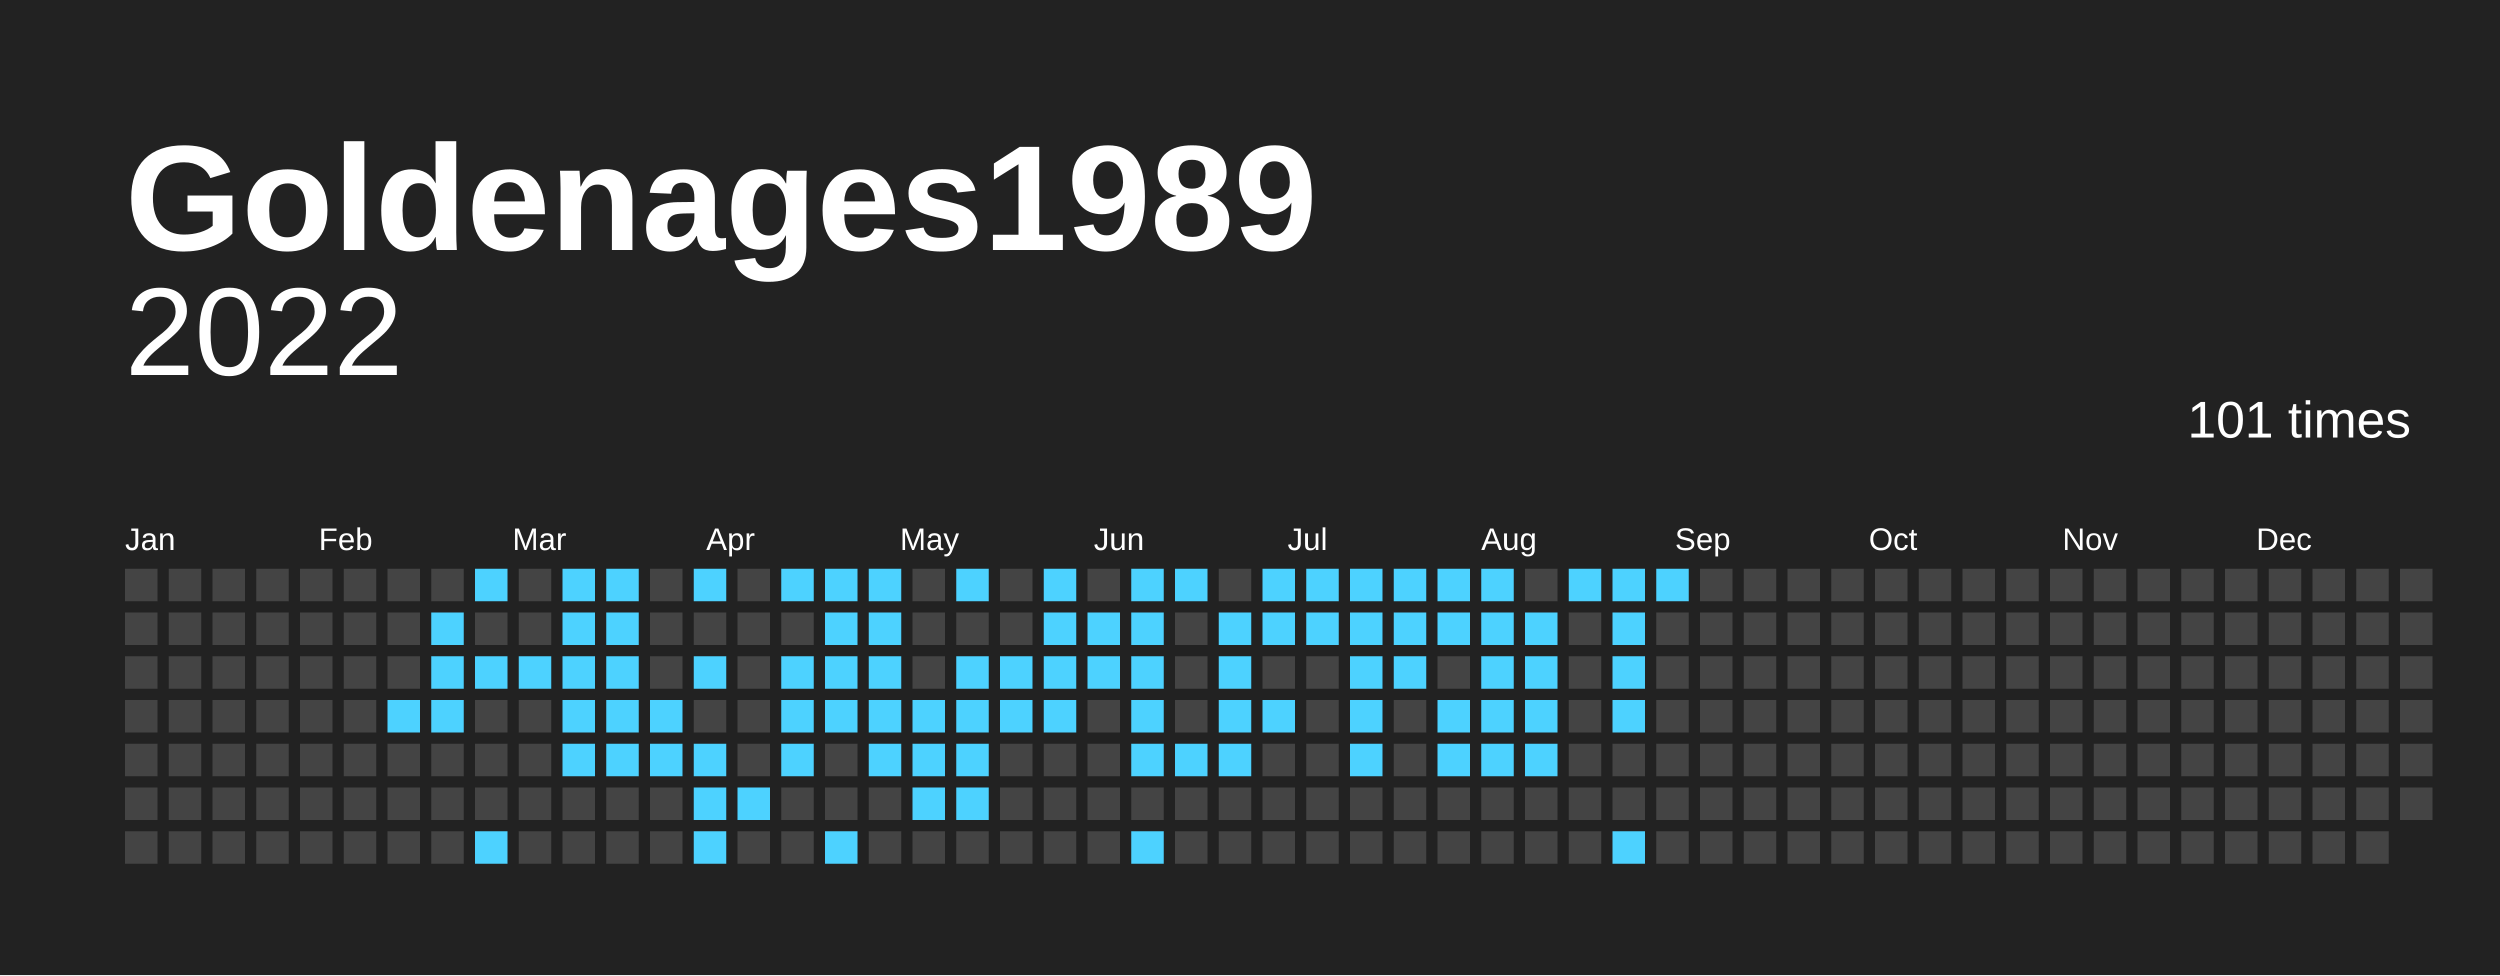
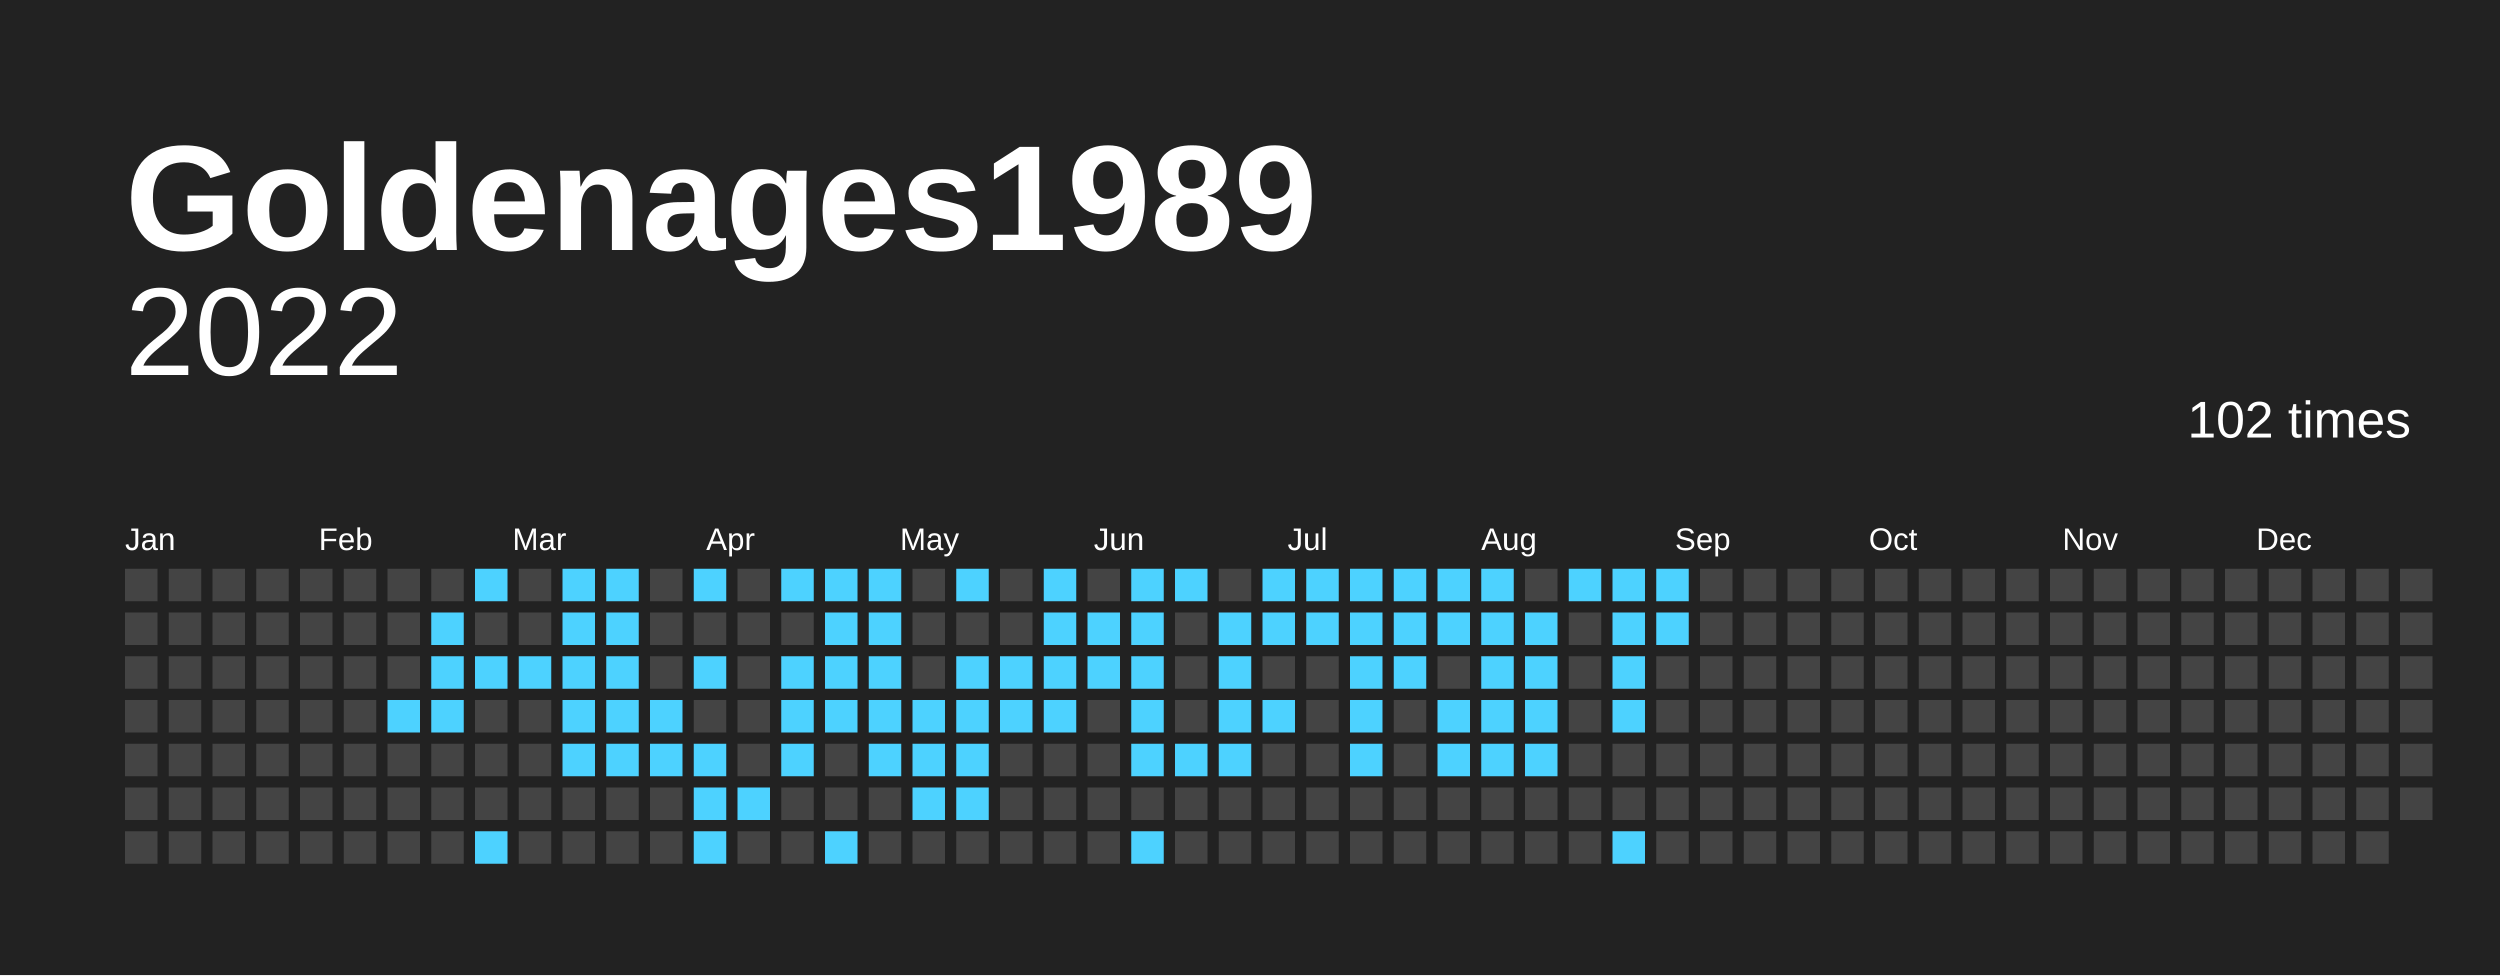
<svg xmlns="http://www.w3.org/2000/svg" baseProfile="full" height="78mm" version="1.1" viewBox="0,0,200,78" width="200mm">
  <defs />
  <rect fill="#222222" height="78" width="200" x="0" y="0" />
  <text fill="#FFFFFF" style="font-size:12px; font-family:Arial; font-weight:bold;" x="10" y="20">Goldenages1989</text>
  <text alignment-baseline="hanging" fill="#FFFFFF" style="font-size:10.0px; font-family:Arial;" x="10" y="30">2022</text>
-   <text alignment-baseline="hanging" fill="#FFFFFF" style="font-size:4.125px; font-family:Arial;" x="175" y="35">101 times</text>
+   <text alignment-baseline="hanging" fill="#FFFFFF" style="font-size:4.125px; font-family:Arial;" x="175" y="35">102 times</text>
  <text fill="#FFFFFF" style="font-size:2.5px; font-family:Arial" x="10.0" y="44">Jan</text>
  <text fill="#FFFFFF" style="font-size:2.5px; font-family:Arial" x="25.5" y="44">Feb</text>
  <text fill="#FFFFFF" style="font-size:2.5px; font-family:Arial" x="41.0" y="44">Mar</text>
  <text fill="#FFFFFF" style="font-size:2.5px; font-family:Arial" x="56.5" y="44">Apr</text>
  <text fill="#FFFFFF" style="font-size:2.5px; font-family:Arial" x="72.0" y="44">May</text>
  <text fill="#FFFFFF" style="font-size:2.5px; font-family:Arial" x="87.5" y="44">Jun</text>
  <text fill="#FFFFFF" style="font-size:2.5px; font-family:Arial" x="103.0" y="44">Jul</text>
  <text fill="#FFFFFF" style="font-size:2.5px; font-family:Arial" x="118.5" y="44">Aug</text>
  <text fill="#FFFFFF" style="font-size:2.5px; font-family:Arial" x="134.0" y="44">Sep</text>
  <text fill="#FFFFFF" style="font-size:2.5px; font-family:Arial" x="149.5" y="44">Oct</text>
  <text fill="#FFFFFF" style="font-size:2.5px; font-family:Arial" x="165.0" y="44">Nov</text>
  <text fill="#FFFFFF" style="font-size:2.5px; font-family:Arial" x="180.5" y="44">Dec</text>
  <rect fill="#444444" height="2.6" width="2.6" x="10.0" y="45.5" />
  <rect fill="#444444" height="2.6" width="2.6" x="10.0" y="49.0" />
  <rect fill="#444444" height="2.6" width="2.6" x="10.0" y="52.5" />
  <rect fill="#444444" height="2.6" width="2.6" x="10.0" y="56.0" />
  <rect fill="#444444" height="2.6" width="2.6" x="10.0" y="59.5" />
  <rect fill="#444444" height="2.6" width="2.6" x="10.0" y="63.0" />
  <rect fill="#444444" height="2.6" width="2.6" x="10.0" y="66.5" />
  <rect fill="#444444" height="2.6" width="2.6" x="13.5" y="45.5" />
  <rect fill="#444444" height="2.6" width="2.6" x="13.5" y="49.0" />
  <rect fill="#444444" height="2.6" width="2.6" x="13.5" y="52.5" />
  <rect fill="#444444" height="2.6" width="2.6" x="13.5" y="56.0" />
  <rect fill="#444444" height="2.6" width="2.6" x="13.5" y="59.5" />
  <rect fill="#444444" height="2.6" width="2.6" x="13.5" y="63.0" />
  <rect fill="#444444" height="2.6" width="2.6" x="13.5" y="66.5" />
  <rect fill="#444444" height="2.6" width="2.6" x="17.0" y="45.5" />
  <rect fill="#444444" height="2.6" width="2.6" x="17.0" y="49.0" />
  <rect fill="#444444" height="2.6" width="2.6" x="17.0" y="52.5" />
  <rect fill="#444444" height="2.6" width="2.6" x="17.0" y="56.0" />
  <rect fill="#444444" height="2.6" width="2.6" x="17.0" y="59.5" />
  <rect fill="#444444" height="2.6" width="2.6" x="17.0" y="63.0" />
  <rect fill="#444444" height="2.6" width="2.6" x="17.0" y="66.5" />
  <rect fill="#444444" height="2.6" width="2.6" x="20.5" y="45.5" />
  <rect fill="#444444" height="2.6" width="2.6" x="20.5" y="49.0" />
  <rect fill="#444444" height="2.6" width="2.6" x="20.5" y="52.5" />
  <rect fill="#444444" height="2.6" width="2.6" x="20.5" y="56.0" />
  <rect fill="#444444" height="2.6" width="2.6" x="20.5" y="59.5" />
  <rect fill="#444444" height="2.6" width="2.6" x="20.5" y="63.0" />
  <rect fill="#444444" height="2.6" width="2.6" x="20.5" y="66.5" />
  <rect fill="#444444" height="2.6" width="2.6" x="24.0" y="45.5" />
  <rect fill="#444444" height="2.6" width="2.6" x="24.0" y="49.0" />
  <rect fill="#444444" height="2.6" width="2.6" x="24.0" y="52.5" />
  <rect fill="#444444" height="2.6" width="2.6" x="24.0" y="56.0" />
  <rect fill="#444444" height="2.6" width="2.6" x="24.0" y="59.5" />
  <rect fill="#444444" height="2.6" width="2.6" x="24.0" y="63.0" />
  <rect fill="#444444" height="2.6" width="2.6" x="24.0" y="66.5" />
  <rect fill="#444444" height="2.6" width="2.6" x="27.5" y="45.5" />
  <rect fill="#444444" height="2.6" width="2.6" x="27.5" y="49.0" />
  <rect fill="#444444" height="2.6" width="2.6" x="27.5" y="52.5" />
  <rect fill="#444444" height="2.6" width="2.6" x="27.5" y="56.0" />
  <rect fill="#444444" height="2.6" width="2.6" x="27.5" y="59.5" />
  <rect fill="#444444" height="2.6" width="2.6" x="27.5" y="63.0" />
  <rect fill="#444444" height="2.6" width="2.6" x="27.5" y="66.5" />
  <rect fill="#444444" height="2.6" width="2.6" x="31.0" y="45.5" />
  <rect fill="#444444" height="2.6" width="2.6" x="31.0" y="49.0" />
  <rect fill="#444444" height="2.6" width="2.6" x="31.0" y="52.5" />
  <rect fill="#4DD2FF" height="2.6" width="2.6" x="31.0" y="56.0" />
  <rect fill="#444444" height="2.6" width="2.6" x="31.0" y="59.5" />
  <rect fill="#444444" height="2.6" width="2.6" x="31.0" y="63.0" />
  <rect fill="#444444" height="2.6" width="2.6" x="31.0" y="66.5" />
  <rect fill="#444444" height="2.6" width="2.6" x="34.5" y="45.5" />
  <rect fill="#4DD2FF" height="2.6" width="2.6" x="34.5" y="49.0" />
  <rect fill="#4DD2FF" height="2.6" width="2.6" x="34.5" y="52.5" />
  <rect fill="#4DD2FF" height="2.6" width="2.6" x="34.5" y="56.0" />
  <rect fill="#444444" height="2.6" width="2.6" x="34.5" y="59.5" />
  <rect fill="#444444" height="2.6" width="2.6" x="34.5" y="63.0" />
  <rect fill="#444444" height="2.6" width="2.6" x="34.5" y="66.5" />
  <rect fill="#4DD2FF" height="2.6" width="2.6" x="38.0" y="45.5" />
  <rect fill="#444444" height="2.6" width="2.6" x="38.0" y="49.0" />
  <rect fill="#4DD2FF" height="2.6" width="2.6" x="38.0" y="52.5" />
  <rect fill="#444444" height="2.6" width="2.6" x="38.0" y="56.0" />
  <rect fill="#444444" height="2.6" width="2.6" x="38.0" y="59.5" />
  <rect fill="#444444" height="2.6" width="2.6" x="38.0" y="63.0" />
  <rect fill="#4DD2FF" height="2.6" width="2.6" x="38.0" y="66.5" />
  <rect fill="#444444" height="2.6" width="2.6" x="41.5" y="45.5" />
  <rect fill="#444444" height="2.6" width="2.6" x="41.5" y="49.0" />
  <rect fill="#4DD2FF" height="2.6" width="2.6" x="41.5" y="52.5" />
  <rect fill="#444444" height="2.6" width="2.6" x="41.5" y="56.0" />
  <rect fill="#444444" height="2.6" width="2.6" x="41.5" y="59.5" />
  <rect fill="#444444" height="2.6" width="2.6" x="41.5" y="63.0" />
  <rect fill="#444444" height="2.6" width="2.6" x="41.5" y="66.5" />
  <rect fill="#4DD2FF" height="2.6" width="2.6" x="45.0" y="45.5" />
  <rect fill="#4DD2FF" height="2.6" width="2.6" x="45.0" y="49.0" />
  <rect fill="#4DD2FF" height="2.6" width="2.6" x="45.0" y="52.5" />
  <rect fill="#4DD2FF" height="2.6" width="2.6" x="45.0" y="56.0" />
  <rect fill="#4DD2FF" height="2.6" width="2.6" x="45.0" y="59.5" />
  <rect fill="#444444" height="2.6" width="2.6" x="45.0" y="63.0" />
  <rect fill="#444444" height="2.6" width="2.6" x="45.0" y="66.5" />
  <rect fill="#4DD2FF" height="2.6" width="2.6" x="48.5" y="45.5" />
  <rect fill="#4DD2FF" height="2.6" width="2.6" x="48.5" y="49.0" />
  <rect fill="#4DD2FF" height="2.6" width="2.6" x="48.5" y="52.5" />
  <rect fill="#4DD2FF" height="2.6" width="2.6" x="48.5" y="56.0" />
  <rect fill="#4DD2FF" height="2.6" width="2.6" x="48.5" y="59.5" />
  <rect fill="#444444" height="2.6" width="2.6" x="48.5" y="63.0" />
  <rect fill="#444444" height="2.6" width="2.6" x="48.5" y="66.5" />
  <rect fill="#444444" height="2.6" width="2.6" x="52.0" y="45.5" />
  <rect fill="#444444" height="2.6" width="2.6" x="52.0" y="49.0" />
  <rect fill="#444444" height="2.6" width="2.6" x="52.0" y="52.5" />
  <rect fill="#4DD2FF" height="2.6" width="2.6" x="52.0" y="56.0" />
  <rect fill="#4DD2FF" height="2.6" width="2.6" x="52.0" y="59.5" />
  <rect fill="#444444" height="2.6" width="2.6" x="52.0" y="63.0" />
  <rect fill="#444444" height="2.6" width="2.6" x="52.0" y="66.5" />
  <rect fill="#4DD2FF" height="2.6" width="2.6" x="55.5" y="45.5" />
  <rect fill="#444444" height="2.6" width="2.6" x="55.5" y="49.0" />
  <rect fill="#4DD2FF" height="2.6" width="2.6" x="55.5" y="52.5" />
  <rect fill="#444444" height="2.6" width="2.6" x="55.5" y="56.0" />
  <rect fill="#4DD2FF" height="2.6" width="2.6" x="55.5" y="59.5" />
  <rect fill="#4DD2FF" height="2.6" width="2.6" x="55.5" y="63.0" />
  <rect fill="#4DD2FF" height="2.6" width="2.6" x="55.5" y="66.5" />
  <rect fill="#444444" height="2.6" width="2.6" x="59.0" y="45.5" />
  <rect fill="#444444" height="2.6" width="2.6" x="59.0" y="49.0" />
  <rect fill="#444444" height="2.6" width="2.6" x="59.0" y="52.5" />
  <rect fill="#444444" height="2.6" width="2.6" x="59.0" y="56.0" />
  <rect fill="#444444" height="2.6" width="2.6" x="59.0" y="59.5" />
  <rect fill="#4DD2FF" height="2.6" width="2.6" x="59.0" y="63.0" />
  <rect fill="#444444" height="2.6" width="2.6" x="59.0" y="66.5" />
  <rect fill="#4DD2FF" height="2.6" width="2.6" x="62.5" y="45.5" />
  <rect fill="#444444" height="2.6" width="2.6" x="62.5" y="49.0" />
  <rect fill="#4DD2FF" height="2.6" width="2.6" x="62.5" y="52.5" />
  <rect fill="#4DD2FF" height="2.6" width="2.6" x="62.5" y="56.0" />
  <rect fill="#4DD2FF" height="2.6" width="2.6" x="62.5" y="59.5" />
  <rect fill="#444444" height="2.6" width="2.6" x="62.5" y="63.0" />
  <rect fill="#444444" height="2.6" width="2.6" x="62.5" y="66.5" />
  <rect fill="#4DD2FF" height="2.6" width="2.6" x="66.0" y="45.5" />
  <rect fill="#4DD2FF" height="2.6" width="2.6" x="66.0" y="49.0" />
  <rect fill="#4DD2FF" height="2.6" width="2.6" x="66.0" y="52.5" />
  <rect fill="#4DD2FF" height="2.6" width="2.6" x="66.0" y="56.0" />
  <rect fill="#444444" height="2.6" width="2.6" x="66.0" y="59.5" />
  <rect fill="#444444" height="2.6" width="2.6" x="66.0" y="63.0" />
  <rect fill="#4DD2FF" height="2.6" width="2.6" x="66.0" y="66.5" />
  <rect fill="#4DD2FF" height="2.6" width="2.6" x="69.5" y="45.5" />
  <rect fill="#4DD2FF" height="2.6" width="2.6" x="69.5" y="49.0" />
  <rect fill="#4DD2FF" height="2.6" width="2.6" x="69.5" y="52.5" />
  <rect fill="#4DD2FF" height="2.6" width="2.6" x="69.5" y="56.0" />
  <rect fill="#4DD2FF" height="2.6" width="2.6" x="69.5" y="59.5" />
  <rect fill="#444444" height="2.6" width="2.6" x="69.5" y="63.0" />
  <rect fill="#444444" height="2.6" width="2.6" x="69.5" y="66.5" />
  <rect fill="#444444" height="2.6" width="2.6" x="73.0" y="45.5" />
  <rect fill="#444444" height="2.6" width="2.6" x="73.0" y="49.0" />
  <rect fill="#444444" height="2.6" width="2.6" x="73.0" y="52.5" />
  <rect fill="#4DD2FF" height="2.6" width="2.6" x="73.0" y="56.0" />
  <rect fill="#4DD2FF" height="2.6" width="2.6" x="73.0" y="59.5" />
  <rect fill="#4DD2FF" height="2.6" width="2.6" x="73.0" y="63.0" />
  <rect fill="#444444" height="2.6" width="2.6" x="73.0" y="66.5" />
  <rect fill="#4DD2FF" height="2.6" width="2.6" x="76.5" y="45.5" />
  <rect fill="#444444" height="2.6" width="2.6" x="76.5" y="49.0" />
  <rect fill="#4DD2FF" height="2.6" width="2.6" x="76.5" y="52.5" />
  <rect fill="#4DD2FF" height="2.6" width="2.6" x="76.5" y="56.0" />
  <rect fill="#4DD2FF" height="2.6" width="2.6" x="76.5" y="59.5" />
  <rect fill="#4DD2FF" height="2.6" width="2.6" x="76.5" y="63.0" />
  <rect fill="#444444" height="2.6" width="2.6" x="76.5" y="66.5" />
  <rect fill="#444444" height="2.6" width="2.6" x="80.0" y="45.5" />
  <rect fill="#444444" height="2.6" width="2.6" x="80.0" y="49.0" />
  <rect fill="#4DD2FF" height="2.6" width="2.6" x="80.0" y="52.5" />
  <rect fill="#4DD2FF" height="2.6" width="2.6" x="80.0" y="56.0" />
  <rect fill="#444444" height="2.6" width="2.6" x="80.0" y="59.5" />
  <rect fill="#444444" height="2.6" width="2.6" x="80.0" y="63.0" />
  <rect fill="#444444" height="2.6" width="2.6" x="80.0" y="66.5" />
  <rect fill="#4DD2FF" height="2.6" width="2.6" x="83.5" y="45.5" />
  <rect fill="#4DD2FF" height="2.6" width="2.6" x="83.5" y="49.0" />
  <rect fill="#4DD2FF" height="2.6" width="2.6" x="83.5" y="52.5" />
  <rect fill="#4DD2FF" height="2.6" width="2.6" x="83.5" y="56.0" />
  <rect fill="#444444" height="2.6" width="2.6" x="83.5" y="59.5" />
  <rect fill="#444444" height="2.6" width="2.6" x="83.5" y="63.0" />
  <rect fill="#444444" height="2.6" width="2.6" x="83.5" y="66.5" />
  <rect fill="#444444" height="2.6" width="2.6" x="87.0" y="45.5" />
  <rect fill="#4DD2FF" height="2.6" width="2.6" x="87.0" y="49.0" />
  <rect fill="#4DD2FF" height="2.6" width="2.6" x="87.0" y="52.5" />
  <rect fill="#444444" height="2.6" width="2.6" x="87.0" y="56.0" />
  <rect fill="#444444" height="2.6" width="2.6" x="87.0" y="59.5" />
  <rect fill="#444444" height="2.6" width="2.6" x="87.0" y="63.0" />
  <rect fill="#444444" height="2.6" width="2.6" x="87.0" y="66.5" />
  <rect fill="#4DD2FF" height="2.6" width="2.6" x="90.5" y="45.5" />
  <rect fill="#4DD2FF" height="2.6" width="2.6" x="90.5" y="49.0" />
  <rect fill="#4DD2FF" height="2.6" width="2.6" x="90.5" y="52.5" />
  <rect fill="#4DD2FF" height="2.6" width="2.6" x="90.5" y="56.0" />
  <rect fill="#4DD2FF" height="2.6" width="2.6" x="90.5" y="59.5" />
  <rect fill="#444444" height="2.6" width="2.6" x="90.5" y="63.0" />
  <rect fill="#4DD2FF" height="2.6" width="2.6" x="90.5" y="66.5" />
  <rect fill="#4DD2FF" height="2.6" width="2.6" x="94.0" y="45.5" />
  <rect fill="#444444" height="2.6" width="2.6" x="94.0" y="49.0" />
  <rect fill="#444444" height="2.6" width="2.6" x="94.0" y="52.5" />
  <rect fill="#444444" height="2.6" width="2.6" x="94.0" y="56.0" />
  <rect fill="#4DD2FF" height="2.6" width="2.6" x="94.0" y="59.5" />
  <rect fill="#444444" height="2.6" width="2.6" x="94.0" y="63.0" />
  <rect fill="#444444" height="2.6" width="2.6" x="94.0" y="66.5" />
  <rect fill="#444444" height="2.6" width="2.6" x="97.5" y="45.5" />
  <rect fill="#4DD2FF" height="2.6" width="2.6" x="97.5" y="49.0" />
  <rect fill="#4DD2FF" height="2.6" width="2.6" x="97.5" y="52.5" />
  <rect fill="#4DD2FF" height="2.6" width="2.6" x="97.5" y="56.0" />
  <rect fill="#4DD2FF" height="2.6" width="2.6" x="97.5" y="59.5" />
  <rect fill="#444444" height="2.6" width="2.6" x="97.5" y="63.0" />
  <rect fill="#444444" height="2.6" width="2.6" x="97.5" y="66.5" />
  <rect fill="#4DD2FF" height="2.6" width="2.6" x="101.0" y="45.5" />
  <rect fill="#4DD2FF" height="2.6" width="2.6" x="101.0" y="49.0" />
  <rect fill="#444444" height="2.6" width="2.6" x="101.0" y="52.5" />
  <rect fill="#4DD2FF" height="2.6" width="2.6" x="101.0" y="56.0" />
  <rect fill="#444444" height="2.6" width="2.6" x="101.0" y="59.5" />
  <rect fill="#444444" height="2.6" width="2.6" x="101.0" y="63.0" />
  <rect fill="#444444" height="2.6" width="2.6" x="101.0" y="66.5" />
  <rect fill="#4DD2FF" height="2.6" width="2.6" x="104.5" y="45.5" />
  <rect fill="#4DD2FF" height="2.6" width="2.6" x="104.5" y="49.0" />
  <rect fill="#444444" height="2.6" width="2.6" x="104.5" y="52.5" />
  <rect fill="#444444" height="2.6" width="2.6" x="104.5" y="56.0" />
  <rect fill="#444444" height="2.6" width="2.6" x="104.5" y="59.5" />
  <rect fill="#444444" height="2.6" width="2.6" x="104.5" y="63.0" />
  <rect fill="#444444" height="2.6" width="2.6" x="104.5" y="66.5" />
  <rect fill="#4DD2FF" height="2.6" width="2.6" x="108.0" y="45.5" />
  <rect fill="#4DD2FF" height="2.6" width="2.6" x="108.0" y="49.0" />
  <rect fill="#4DD2FF" height="2.6" width="2.6" x="108.0" y="52.5" />
  <rect fill="#4DD2FF" height="2.6" width="2.6" x="108.0" y="56.0" />
  <rect fill="#4DD2FF" height="2.6" width="2.6" x="108.0" y="59.5" />
  <rect fill="#444444" height="2.6" width="2.6" x="108.0" y="63.0" />
  <rect fill="#444444" height="2.6" width="2.6" x="108.0" y="66.5" />
  <rect fill="#4DD2FF" height="2.6" width="2.6" x="111.5" y="45.5" />
  <rect fill="#4DD2FF" height="2.6" width="2.6" x="111.5" y="49.0" />
  <rect fill="#4DD2FF" height="2.6" width="2.6" x="111.5" y="52.5" />
  <rect fill="#444444" height="2.6" width="2.6" x="111.5" y="56.0" />
  <rect fill="#444444" height="2.6" width="2.6" x="111.5" y="59.5" />
  <rect fill="#444444" height="2.6" width="2.6" x="111.5" y="63.0" />
  <rect fill="#444444" height="2.6" width="2.6" x="111.5" y="66.5" />
  <rect fill="#4DD2FF" height="2.6" width="2.6" x="115.0" y="45.5" />
  <rect fill="#4DD2FF" height="2.6" width="2.6" x="115.0" y="49.0" />
  <rect fill="#444444" height="2.6" width="2.6" x="115.0" y="52.5" />
  <rect fill="#4DD2FF" height="2.6" width="2.6" x="115.0" y="56.0" />
  <rect fill="#4DD2FF" height="2.6" width="2.6" x="115.0" y="59.5" />
  <rect fill="#444444" height="2.6" width="2.6" x="115.0" y="63.0" />
  <rect fill="#444444" height="2.6" width="2.6" x="115.0" y="66.5" />
  <rect fill="#4DD2FF" height="2.6" width="2.6" x="118.5" y="45.5" />
  <rect fill="#4DD2FF" height="2.6" width="2.6" x="118.5" y="49.0" />
  <rect fill="#4DD2FF" height="2.6" width="2.6" x="118.5" y="52.5" />
  <rect fill="#4DD2FF" height="2.6" width="2.6" x="118.5" y="56.0" />
  <rect fill="#4DD2FF" height="2.6" width="2.6" x="118.5" y="59.5" />
  <rect fill="#444444" height="2.6" width="2.6" x="118.5" y="63.0" />
  <rect fill="#444444" height="2.6" width="2.6" x="118.5" y="66.5" />
  <rect fill="#444444" height="2.6" width="2.6" x="122.0" y="45.5" />
  <rect fill="#4DD2FF" height="2.6" width="2.6" x="122.0" y="49.0" />
  <rect fill="#4DD2FF" height="2.6" width="2.6" x="122.0" y="52.5" />
  <rect fill="#4DD2FF" height="2.6" width="2.6" x="122.0" y="56.0" />
  <rect fill="#4DD2FF" height="2.6" width="2.6" x="122.0" y="59.5" />
  <rect fill="#444444" height="2.6" width="2.6" x="122.0" y="63.0" />
  <rect fill="#444444" height="2.6" width="2.6" x="122.0" y="66.5" />
  <rect fill="#4DD2FF" height="2.6" width="2.6" x="125.5" y="45.5" />
  <rect fill="#444444" height="2.6" width="2.6" x="125.5" y="49.0" />
  <rect fill="#444444" height="2.6" width="2.6" x="125.5" y="52.5" />
  <rect fill="#444444" height="2.6" width="2.6" x="125.5" y="56.0" />
  <rect fill="#444444" height="2.6" width="2.6" x="125.5" y="59.5" />
  <rect fill="#444444" height="2.6" width="2.6" x="125.5" y="63.0" />
  <rect fill="#444444" height="2.6" width="2.6" x="125.5" y="66.5" />
  <rect fill="#4DD2FF" height="2.6" width="2.6" x="129.0" y="45.5" />
  <rect fill="#4DD2FF" height="2.6" width="2.6" x="129.0" y="49.0" />
  <rect fill="#4DD2FF" height="2.6" width="2.6" x="129.0" y="52.5" />
  <rect fill="#4DD2FF" height="2.6" width="2.6" x="129.0" y="56.0" />
  <rect fill="#444444" height="2.6" width="2.6" x="129.0" y="59.5" />
  <rect fill="#444444" height="2.6" width="2.6" x="129.0" y="63.0" />
  <rect fill="#4DD2FF" height="2.6" width="2.6" x="129.0" y="66.5" />
  <rect fill="#4DD2FF" height="2.6" width="2.6" x="132.5" y="45.5" />
-   <rect fill="#444444" height="2.6" width="2.6" x="132.5" y="49.0" />
+   <rect fill="#4DD2FF" height="2.6" width="2.6" x="132.5" y="49.0" />
  <rect fill="#444444" height="2.6" width="2.6" x="132.5" y="52.5" />
  <rect fill="#444444" height="2.6" width="2.6" x="132.5" y="56.0" />
  <rect fill="#444444" height="2.6" width="2.6" x="132.5" y="59.5" />
  <rect fill="#444444" height="2.6" width="2.6" x="132.5" y="63.0" />
  <rect fill="#444444" height="2.6" width="2.6" x="132.5" y="66.5" />
  <rect fill="#444444" height="2.6" width="2.6" x="136.0" y="45.5" />
  <rect fill="#444444" height="2.6" width="2.6" x="136.0" y="49.0" />
  <rect fill="#444444" height="2.6" width="2.6" x="136.0" y="52.5" />
  <rect fill="#444444" height="2.6" width="2.6" x="136.0" y="56.0" />
  <rect fill="#444444" height="2.6" width="2.6" x="136.0" y="59.5" />
  <rect fill="#444444" height="2.6" width="2.6" x="136.0" y="63.0" />
  <rect fill="#444444" height="2.6" width="2.6" x="136.0" y="66.5" />
  <rect fill="#444444" height="2.6" width="2.6" x="139.5" y="45.5" />
  <rect fill="#444444" height="2.6" width="2.6" x="139.5" y="49.0" />
  <rect fill="#444444" height="2.6" width="2.6" x="139.5" y="52.5" />
  <rect fill="#444444" height="2.6" width="2.6" x="139.5" y="56.0" />
  <rect fill="#444444" height="2.6" width="2.6" x="139.5" y="59.5" />
  <rect fill="#444444" height="2.6" width="2.6" x="139.5" y="63.0" />
  <rect fill="#444444" height="2.6" width="2.6" x="139.5" y="66.5" />
  <rect fill="#444444" height="2.6" width="2.6" x="143.0" y="45.5" />
  <rect fill="#444444" height="2.6" width="2.6" x="143.0" y="49.0" />
  <rect fill="#444444" height="2.6" width="2.6" x="143.0" y="52.5" />
  <rect fill="#444444" height="2.6" width="2.6" x="143.0" y="56.0" />
  <rect fill="#444444" height="2.6" width="2.6" x="143.0" y="59.5" />
  <rect fill="#444444" height="2.6" width="2.6" x="143.0" y="63.0" />
  <rect fill="#444444" height="2.6" width="2.6" x="143.0" y="66.5" />
  <rect fill="#444444" height="2.6" width="2.6" x="146.5" y="45.5" />
  <rect fill="#444444" height="2.6" width="2.6" x="146.5" y="49.0" />
  <rect fill="#444444" height="2.6" width="2.6" x="146.5" y="52.5" />
  <rect fill="#444444" height="2.6" width="2.6" x="146.5" y="56.0" />
  <rect fill="#444444" height="2.6" width="2.6" x="146.5" y="59.5" />
  <rect fill="#444444" height="2.6" width="2.6" x="146.5" y="63.0" />
  <rect fill="#444444" height="2.6" width="2.6" x="146.5" y="66.5" />
  <rect fill="#444444" height="2.6" width="2.6" x="150.0" y="45.5" />
  <rect fill="#444444" height="2.6" width="2.6" x="150.0" y="49.0" />
  <rect fill="#444444" height="2.6" width="2.6" x="150.0" y="52.5" />
  <rect fill="#444444" height="2.6" width="2.6" x="150.0" y="56.0" />
  <rect fill="#444444" height="2.6" width="2.6" x="150.0" y="59.5" />
  <rect fill="#444444" height="2.6" width="2.6" x="150.0" y="63.0" />
  <rect fill="#444444" height="2.6" width="2.6" x="150.0" y="66.5" />
  <rect fill="#444444" height="2.6" width="2.6" x="153.5" y="45.5" />
  <rect fill="#444444" height="2.6" width="2.6" x="153.5" y="49.0" />
  <rect fill="#444444" height="2.6" width="2.6" x="153.5" y="52.5" />
  <rect fill="#444444" height="2.6" width="2.6" x="153.5" y="56.0" />
  <rect fill="#444444" height="2.6" width="2.6" x="153.5" y="59.5" />
  <rect fill="#444444" height="2.6" width="2.6" x="153.5" y="63.0" />
  <rect fill="#444444" height="2.6" width="2.6" x="153.5" y="66.5" />
  <rect fill="#444444" height="2.6" width="2.6" x="157.0" y="45.5" />
  <rect fill="#444444" height="2.6" width="2.6" x="157.0" y="49.0" />
  <rect fill="#444444" height="2.6" width="2.6" x="157.0" y="52.5" />
  <rect fill="#444444" height="2.6" width="2.6" x="157.0" y="56.0" />
  <rect fill="#444444" height="2.6" width="2.6" x="157.0" y="59.5" />
  <rect fill="#444444" height="2.6" width="2.6" x="157.0" y="63.0" />
  <rect fill="#444444" height="2.6" width="2.6" x="157.0" y="66.5" />
  <rect fill="#444444" height="2.6" width="2.6" x="160.5" y="45.5" />
  <rect fill="#444444" height="2.6" width="2.6" x="160.5" y="49.0" />
  <rect fill="#444444" height="2.6" width="2.6" x="160.5" y="52.5" />
  <rect fill="#444444" height="2.6" width="2.6" x="160.5" y="56.0" />
  <rect fill="#444444" height="2.6" width="2.6" x="160.5" y="59.5" />
  <rect fill="#444444" height="2.6" width="2.6" x="160.5" y="63.0" />
  <rect fill="#444444" height="2.6" width="2.6" x="160.5" y="66.5" />
  <rect fill="#444444" height="2.6" width="2.6" x="164.0" y="45.5" />
  <rect fill="#444444" height="2.6" width="2.6" x="164.0" y="49.0" />
  <rect fill="#444444" height="2.6" width="2.6" x="164.0" y="52.5" />
  <rect fill="#444444" height="2.6" width="2.6" x="164.0" y="56.0" />
  <rect fill="#444444" height="2.6" width="2.6" x="164.0" y="59.5" />
  <rect fill="#444444" height="2.6" width="2.6" x="164.0" y="63.0" />
  <rect fill="#444444" height="2.6" width="2.6" x="164.0" y="66.5" />
  <rect fill="#444444" height="2.6" width="2.6" x="167.5" y="45.5" />
  <rect fill="#444444" height="2.6" width="2.6" x="167.5" y="49.0" />
  <rect fill="#444444" height="2.6" width="2.6" x="167.5" y="52.5" />
  <rect fill="#444444" height="2.6" width="2.6" x="167.5" y="56.0" />
  <rect fill="#444444" height="2.6" width="2.6" x="167.5" y="59.5" />
  <rect fill="#444444" height="2.6" width="2.6" x="167.5" y="63.0" />
  <rect fill="#444444" height="2.6" width="2.6" x="167.5" y="66.5" />
  <rect fill="#444444" height="2.6" width="2.6" x="171.0" y="45.5" />
  <rect fill="#444444" height="2.6" width="2.6" x="171.0" y="49.0" />
  <rect fill="#444444" height="2.6" width="2.6" x="171.0" y="52.5" />
  <rect fill="#444444" height="2.6" width="2.6" x="171.0" y="56.0" />
  <rect fill="#444444" height="2.6" width="2.6" x="171.0" y="59.5" />
  <rect fill="#444444" height="2.6" width="2.6" x="171.0" y="63.0" />
  <rect fill="#444444" height="2.6" width="2.6" x="171.0" y="66.5" />
  <rect fill="#444444" height="2.6" width="2.6" x="174.5" y="45.5" />
  <rect fill="#444444" height="2.6" width="2.6" x="174.5" y="49.0" />
  <rect fill="#444444" height="2.6" width="2.6" x="174.5" y="52.5" />
  <rect fill="#444444" height="2.6" width="2.6" x="174.5" y="56.0" />
  <rect fill="#444444" height="2.6" width="2.6" x="174.5" y="59.5" />
  <rect fill="#444444" height="2.6" width="2.6" x="174.5" y="63.0" />
  <rect fill="#444444" height="2.6" width="2.6" x="174.5" y="66.5" />
  <rect fill="#444444" height="2.6" width="2.6" x="178.0" y="45.5" />
  <rect fill="#444444" height="2.6" width="2.6" x="178.0" y="49.0" />
  <rect fill="#444444" height="2.6" width="2.6" x="178.0" y="52.5" />
  <rect fill="#444444" height="2.6" width="2.6" x="178.0" y="56.0" />
  <rect fill="#444444" height="2.6" width="2.6" x="178.0" y="59.5" />
  <rect fill="#444444" height="2.6" width="2.6" x="178.0" y="63.0" />
  <rect fill="#444444" height="2.6" width="2.6" x="178.0" y="66.5" />
  <rect fill="#444444" height="2.6" width="2.6" x="181.5" y="45.5" />
  <rect fill="#444444" height="2.6" width="2.6" x="181.5" y="49.0" />
  <rect fill="#444444" height="2.6" width="2.6" x="181.5" y="52.5" />
  <rect fill="#444444" height="2.6" width="2.6" x="181.5" y="56.0" />
  <rect fill="#444444" height="2.6" width="2.6" x="181.5" y="59.5" />
  <rect fill="#444444" height="2.6" width="2.6" x="181.5" y="63.0" />
  <rect fill="#444444" height="2.6" width="2.6" x="181.5" y="66.5" />
  <rect fill="#444444" height="2.6" width="2.6" x="185.0" y="45.5" />
  <rect fill="#444444" height="2.6" width="2.6" x="185.0" y="49.0" />
  <rect fill="#444444" height="2.6" width="2.6" x="185.0" y="52.5" />
  <rect fill="#444444" height="2.6" width="2.6" x="185.0" y="56.0" />
  <rect fill="#444444" height="2.6" width="2.6" x="185.0" y="59.5" />
  <rect fill="#444444" height="2.6" width="2.6" x="185.0" y="63.0" />
  <rect fill="#444444" height="2.6" width="2.6" x="185.0" y="66.5" />
  <rect fill="#444444" height="2.6" width="2.6" x="188.5" y="45.5" />
  <rect fill="#444444" height="2.6" width="2.6" x="188.5" y="49.0" />
  <rect fill="#444444" height="2.6" width="2.6" x="188.5" y="52.5" />
  <rect fill="#444444" height="2.6" width="2.6" x="188.5" y="56.0" />
  <rect fill="#444444" height="2.6" width="2.6" x="188.5" y="59.5" />
  <rect fill="#444444" height="2.6" width="2.6" x="188.5" y="63.0" />
  <rect fill="#444444" height="2.6" width="2.6" x="188.5" y="66.5" />
  <rect fill="#444444" height="2.6" width="2.6" x="192.0" y="45.5" />
  <rect fill="#444444" height="2.6" width="2.6" x="192.0" y="49.0" />
  <rect fill="#444444" height="2.6" width="2.6" x="192.0" y="52.5" />
  <rect fill="#444444" height="2.6" width="2.6" x="192.0" y="56.0" />
  <rect fill="#444444" height="2.6" width="2.6" x="192.0" y="59.5" />
  <rect fill="#444444" height="2.6" width="2.6" x="192.0" y="63.0" />
</svg>
